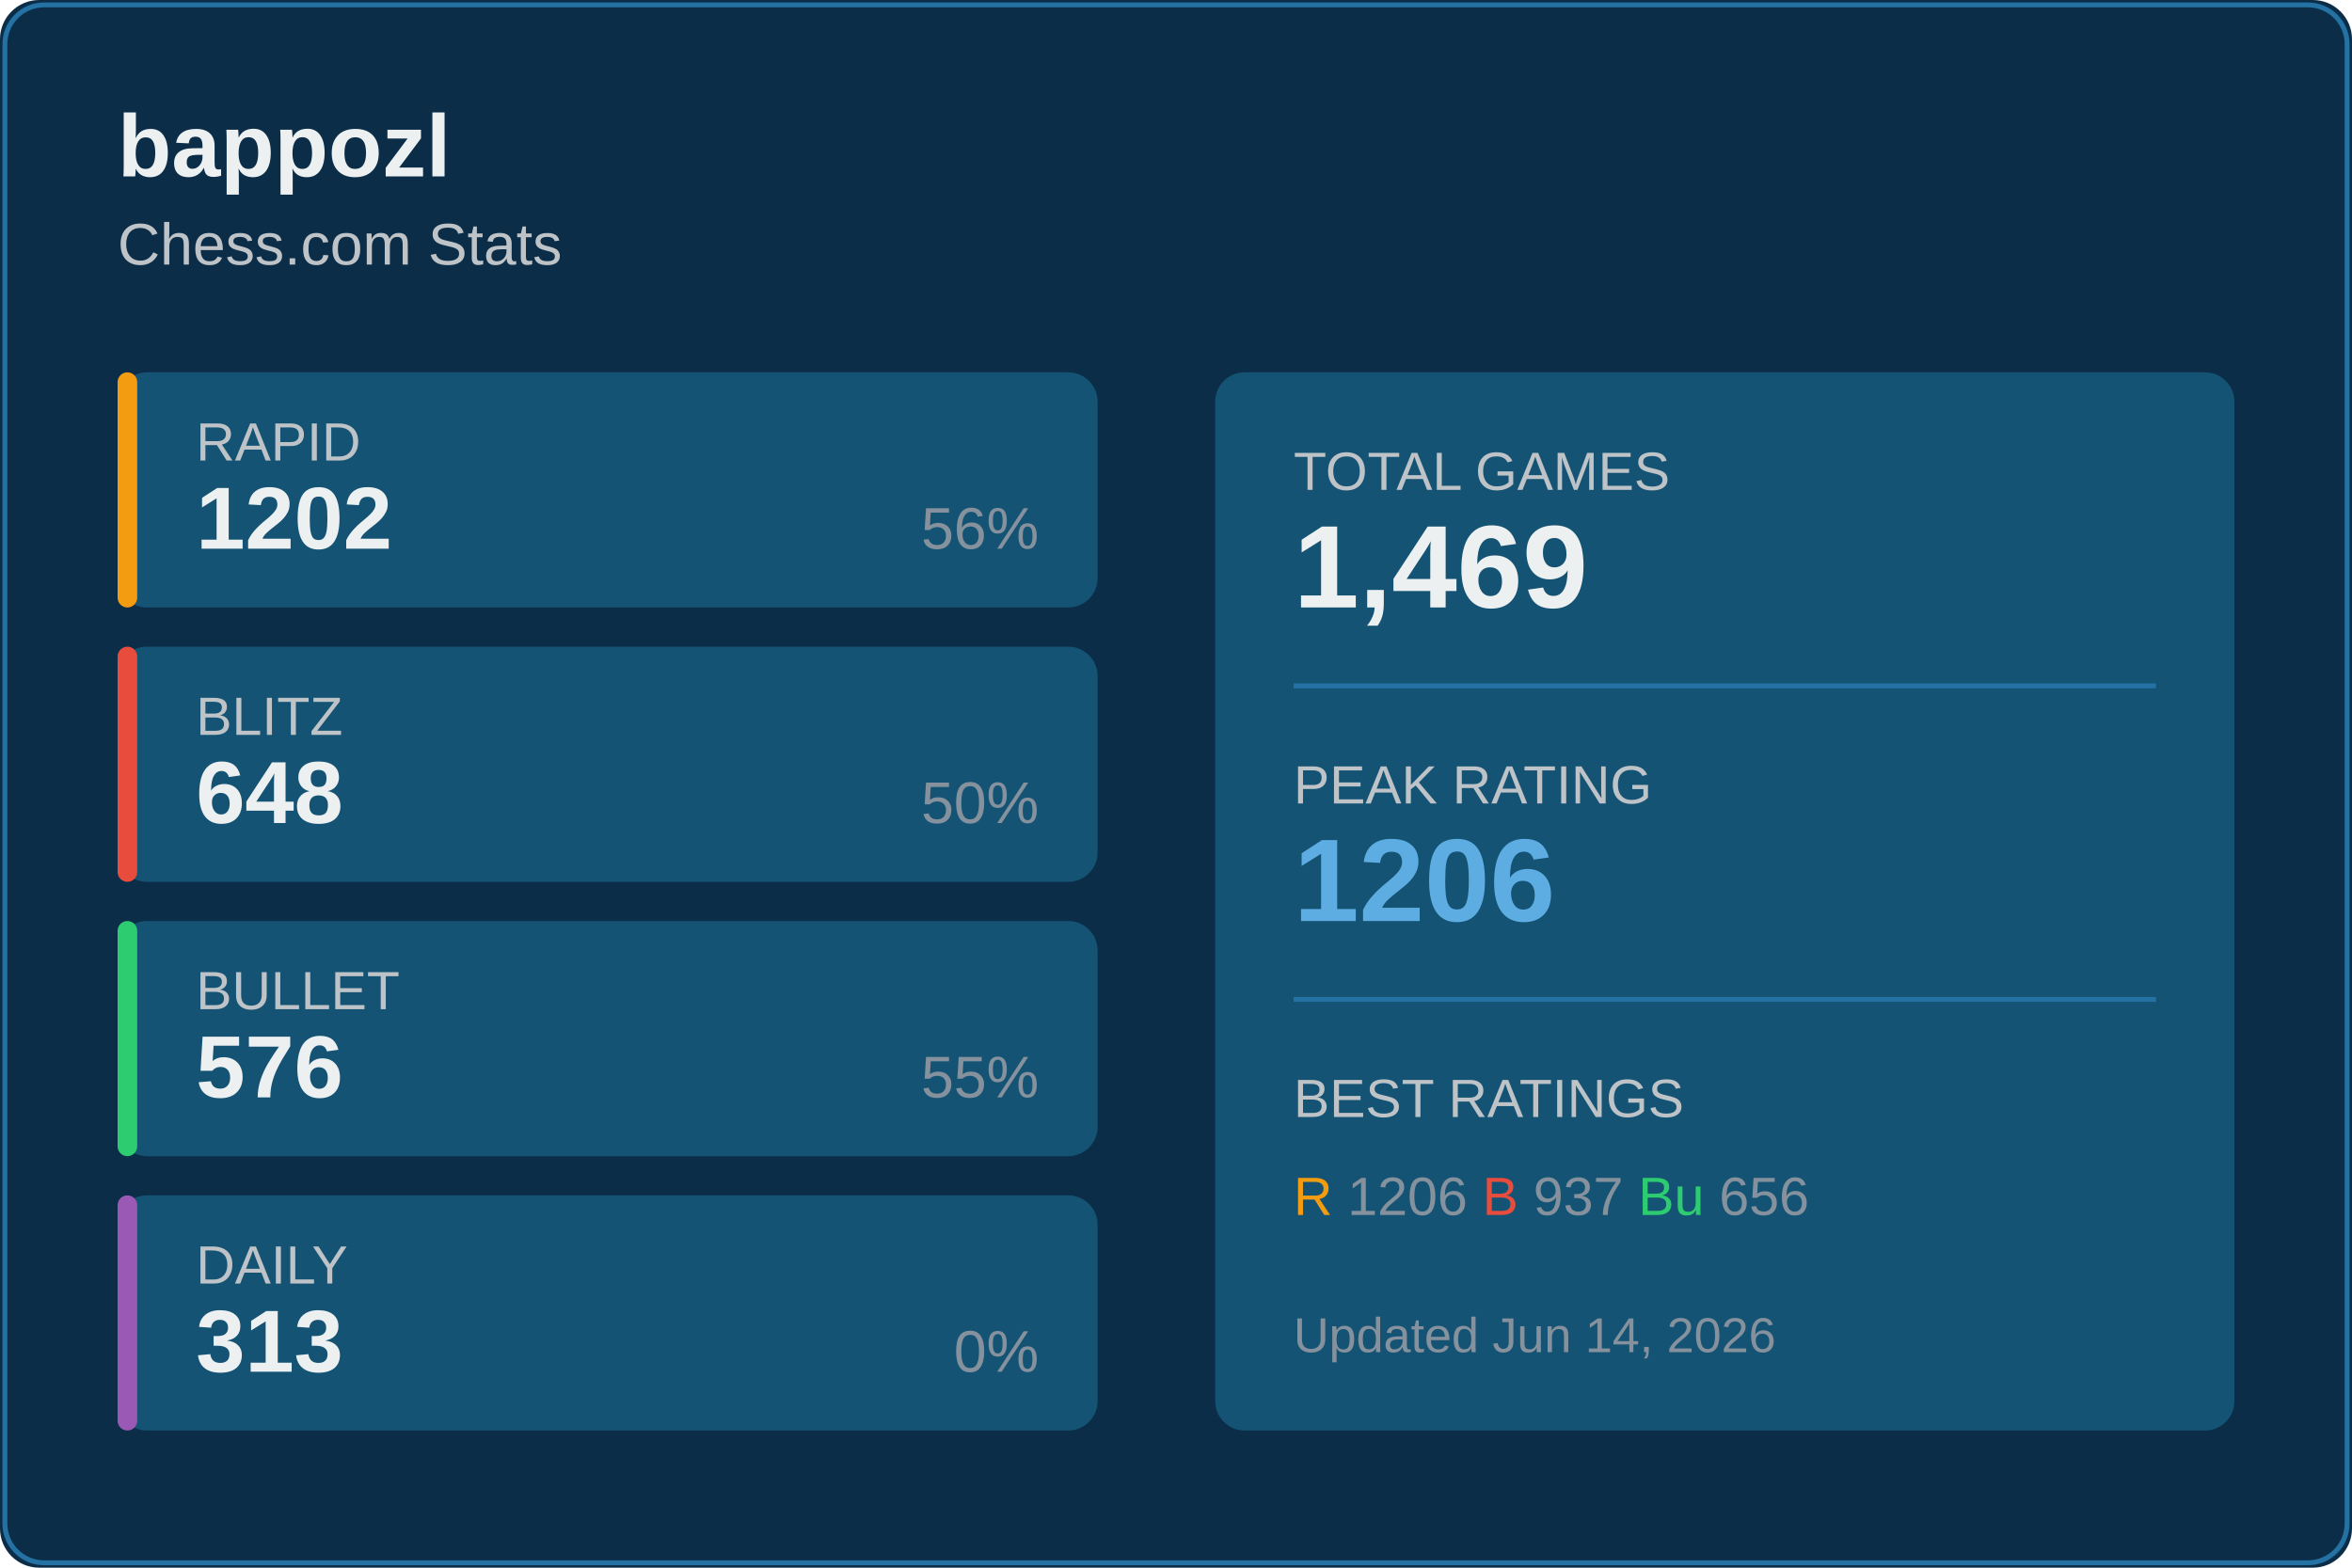
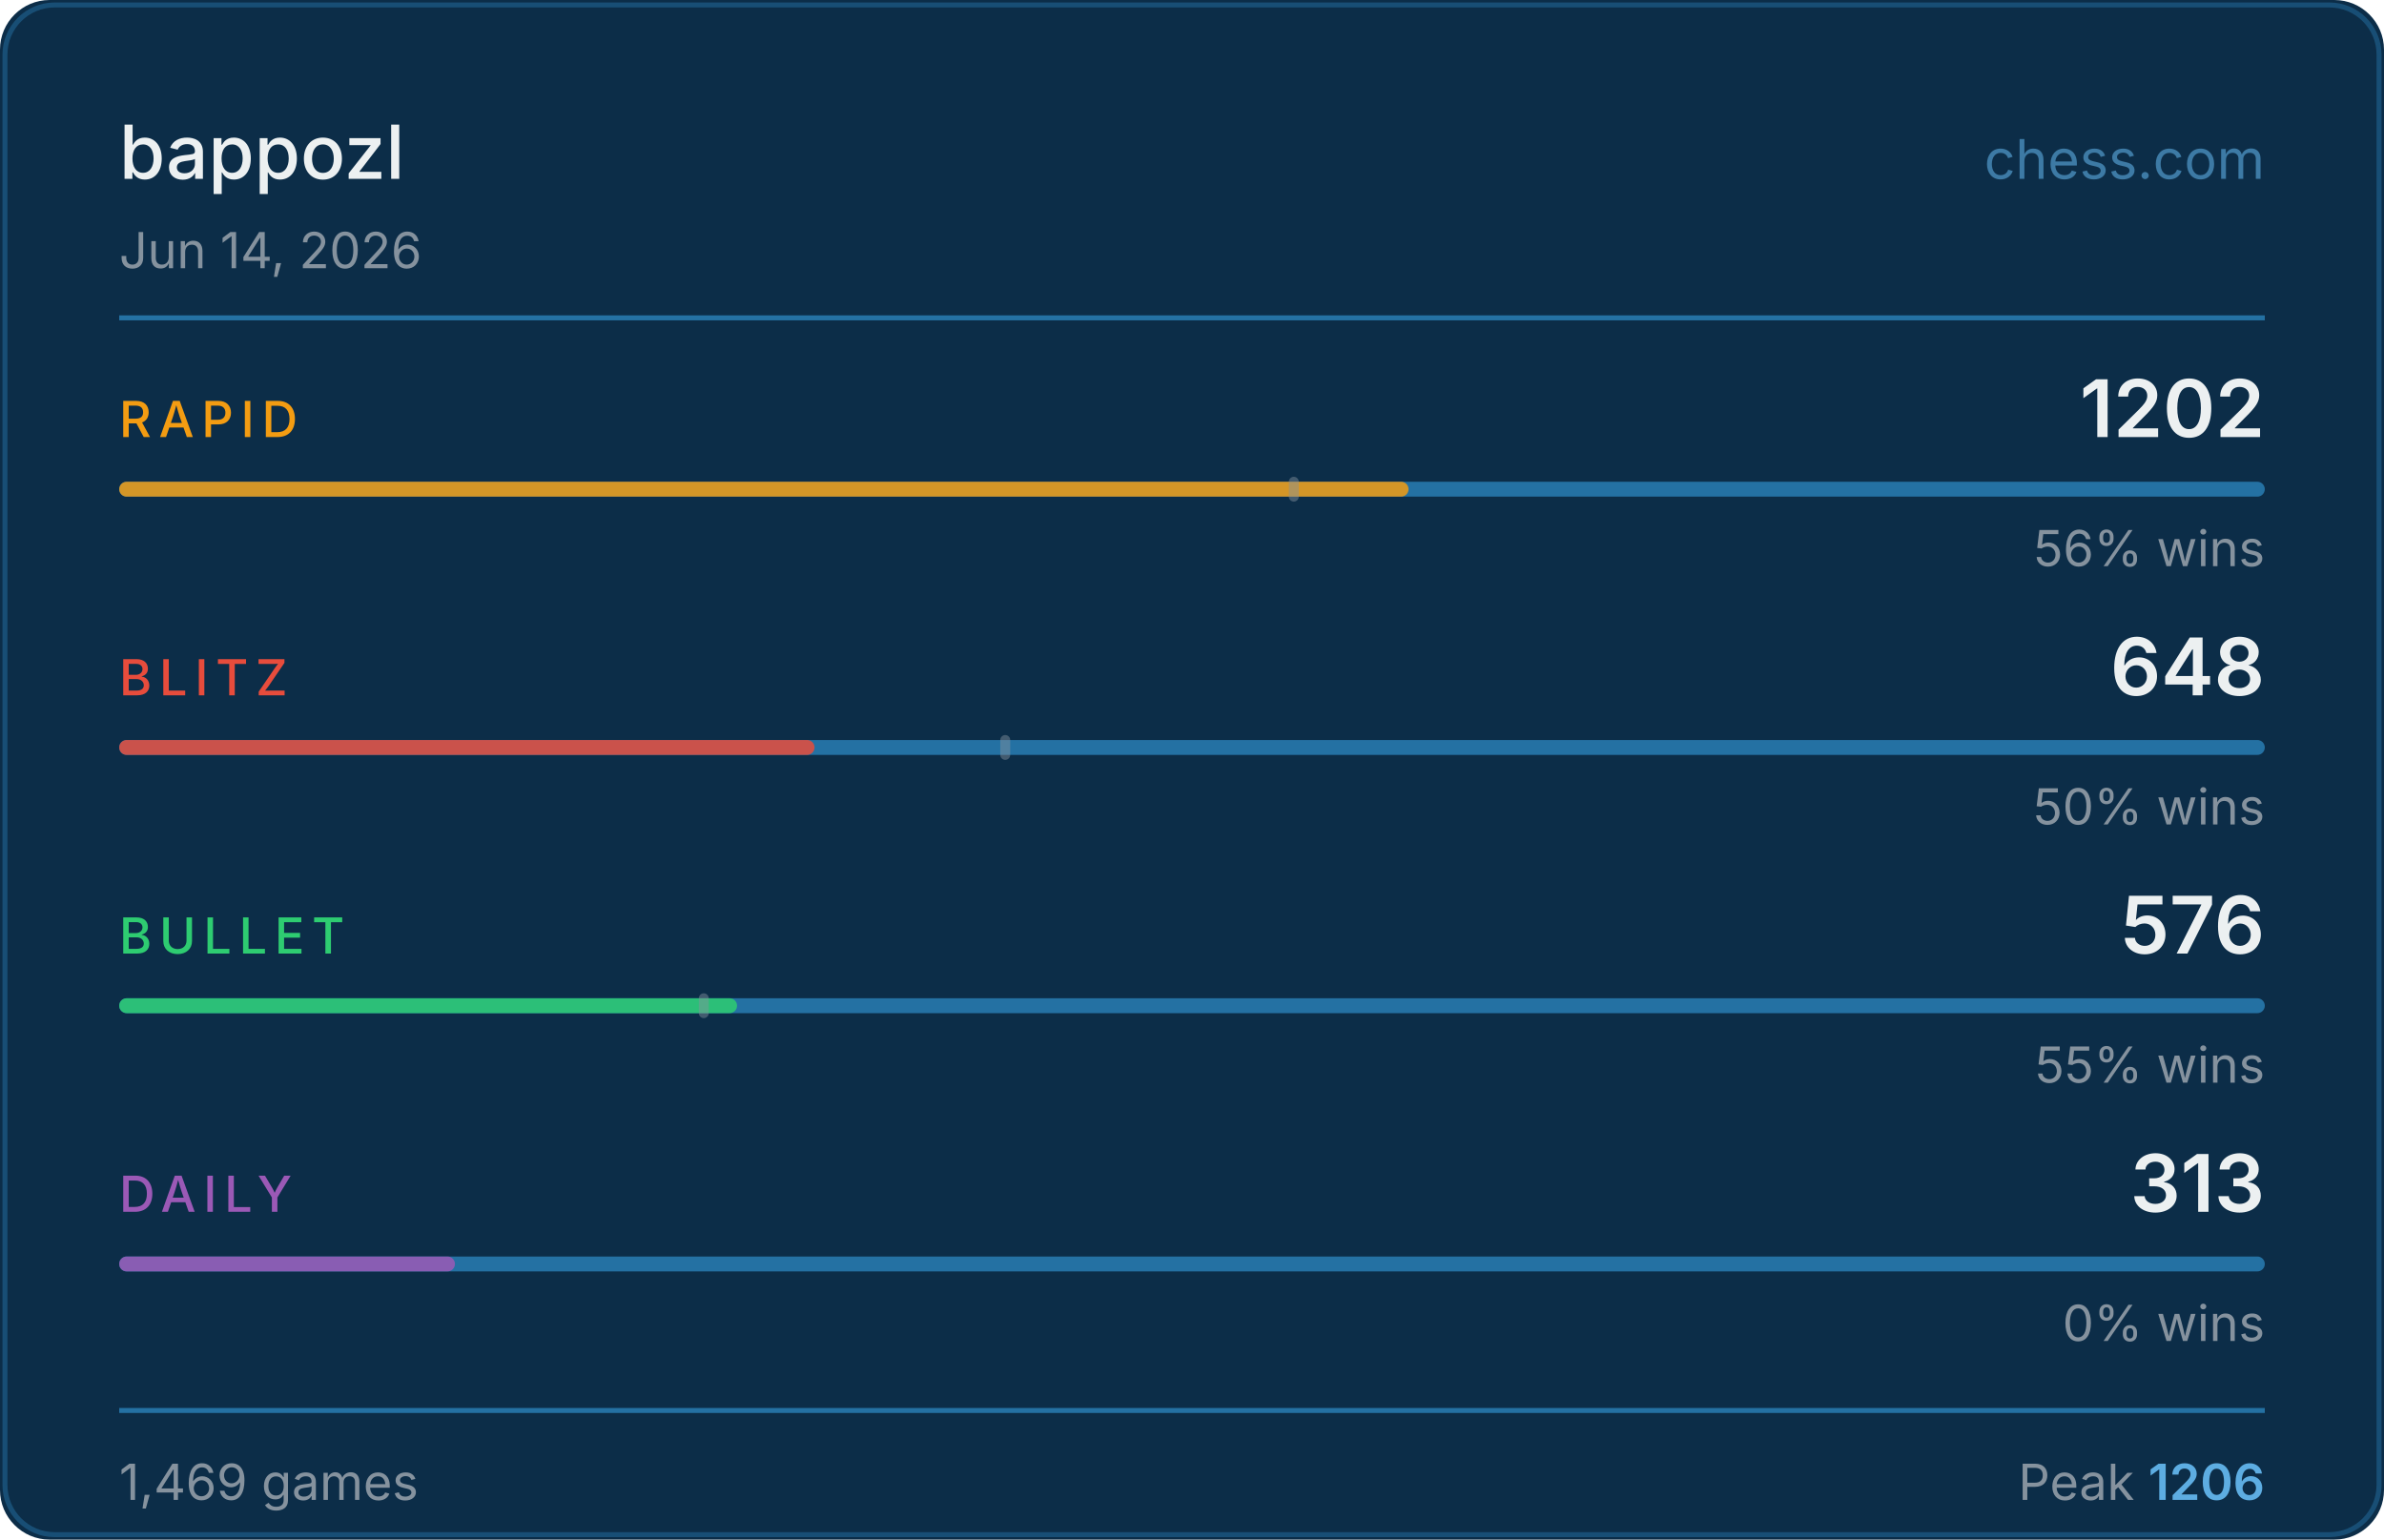
- <svg xmlns="http://www.w3.org/2000/svg" width="480" height="320">
-   <rect width="480" height="320" fill="#0c2d48" rx="8" />
-   <rect x="1" y="1" width="478" height="318" fill="none" stroke="#2471a3" rx="8" />
-   <text x="24" y="36" fill="#ecf0f1" font-size="18" font-weight="600" font-family="Segoe UI, Arial, sans-serif">
-     bappozl
+ <svg xmlns="http://www.w3.org/2000/svg" width="480" height="310" viewBox="0 0 480 310">
+   <rect width="480" height="310" fill="#0c2d48" rx="10" />
+   <rect x="1" y="1" width="478" height="308" fill="none" stroke="#2471a3" rx="10" stroke-opacity="0.5" />
+   <text x="24" y="36" fill="#ecf0f1" font-size="15" font-weight="500" font-family="-apple-system,BlinkMacSystemFont,'Segoe UI',sans-serif">bappozl</text>
+   <text x="456" y="36" fill="#5dade2" font-size="11" font-family="-apple-system,BlinkMacSystemFont,'Segoe UI',sans-serif" text-anchor="end" opacity="0.6">chess.com</text>
+   <text x="24" y="54" fill="#85929e" font-size="10" font-family="-apple-system,BlinkMacSystemFont,'Segoe UI',sans-serif">Jun 14, 2026</text>
+   <line x1="24" y1="64" x2="456" y2="64" stroke="#2471a3" stroke-width="1" />
+   <text x="24" y="88" fill="#f39c12" font-size="10" font-weight="500" font-family="-apple-system,BlinkMacSystemFont,'Segoe UI',sans-serif" letter-spacing="1.5">RAPID</text>
+   <text x="456" y="88" fill="#ecf0f1" font-size="16" font-weight="600" font-family="-apple-system,BlinkMacSystemFont,'Segoe UI',sans-serif" text-anchor="end">1202</text>
+   <rect x="24" y="97" width="432" height="3" rx="1.5" fill="#2471a3" />
+   <rect x="24" y="97" width="259.6" height="3" rx="1.5" fill="#f39c12" opacity="0.85" />
+   <rect x="259.5" y="96" width="2" height="5" rx="1" fill="#85929e" opacity="0.45" />
+   <text x="456" y="114" fill="#85929e" font-size="10" font-family="-apple-system,BlinkMacSystemFont,'Segoe UI',sans-serif" text-anchor="end">56% wins</text>
+   <text x="24" y="140" fill="#e74c3c" font-size="10" font-weight="500" font-family="-apple-system,BlinkMacSystemFont,'Segoe UI',sans-serif" letter-spacing="1.5">BLITZ</text>
+   <text x="456" y="140" fill="#ecf0f1" font-size="16" font-weight="600" font-family="-apple-system,BlinkMacSystemFont,'Segoe UI',sans-serif" text-anchor="end">648</text>
+   <rect x="24" y="149" width="432" height="3" rx="1.5" fill="#2471a3" />
+   <rect x="24" y="149" width="140.0" height="3" rx="1.5" fill="#e74c3c" opacity="0.85" />
+   <rect x="201.4" y="148" width="2" height="5" rx="1" fill="#85929e" opacity="0.45" />
+   <text x="456" y="166" fill="#85929e" font-size="10" font-family="-apple-system,BlinkMacSystemFont,'Segoe UI',sans-serif" text-anchor="end">50% wins</text>
+   <text x="24" y="192" fill="#2ecc71" font-size="10" font-weight="500" font-family="-apple-system,BlinkMacSystemFont,'Segoe UI',sans-serif" letter-spacing="1.5">BULLET</text>
+   <text x="456" y="192" fill="#ecf0f1" font-size="16" font-weight="600" font-family="-apple-system,BlinkMacSystemFont,'Segoe UI',sans-serif" text-anchor="end">576</text>
+   <rect x="24" y="201" width="432" height="3" rx="1.5" fill="#2471a3" />
+   <rect x="24" y="201" width="124.4" height="3" rx="1.5" fill="#2ecc71" opacity="0.85" />
+   <rect x="140.7" y="200" width="2" height="5" rx="1" fill="#85929e" opacity="0.45" />
+   <text x="456" y="218" fill="#85929e" font-size="10" font-family="-apple-system,BlinkMacSystemFont,'Segoe UI',sans-serif" text-anchor="end">55% wins</text>
+   <text x="24" y="244" fill="#9b59b6" font-size="10" font-weight="500" font-family="-apple-system,BlinkMacSystemFont,'Segoe UI',sans-serif" letter-spacing="1.5">DAILY</text>
+   <text x="456" y="244" fill="#ecf0f1" font-size="16" font-weight="600" font-family="-apple-system,BlinkMacSystemFont,'Segoe UI',sans-serif" text-anchor="end">313</text>
+   <rect x="24" y="253" width="432" height="3" rx="1.5" fill="#2471a3" />
+   <rect x="24" y="253" width="67.6" height="3" rx="1.5" fill="#9b59b6" opacity="0.85" />
+   <text x="456" y="270" fill="#85929e" font-size="10" font-family="-apple-system,BlinkMacSystemFont,'Segoe UI',sans-serif" text-anchor="end">0% wins</text>
+   <line x1="24" y1="284" x2="456" y2="284" stroke="#2471a3" stroke-width="1" />
+   <text x="24" y="302" fill="#85929e" font-size="10" font-family="-apple-system,BlinkMacSystemFont,'Segoe UI',sans-serif">1,469 games</text>
+   <text x="456" y="302" fill="#85929e" font-size="10" font-family="-apple-system,BlinkMacSystemFont,'Segoe UI',sans-serif" text-anchor="end">Peak <tspan fill="#5dade2" font-weight="600">1206</tspan>
  </text>
-   <text x="24" y="54" fill="#bdc3c7" font-size="12" font-family="Segoe UI, Arial, sans-serif">
-     Chess.com Stats
-   </text>
-   <g transform="translate(24, 76)">
-     <rect width="200" height="48" fill="#145374" rx="6" />
-     <rect width="4" height="48" fill="#f39c12" rx="2" />
-     <text x="16" y="18" fill="#bdc3c7" font-size="11" font-family="Segoe UI, Arial, sans-serif">RAPID</text>
-     <text x="16" y="36" fill="#ecf0f1" font-size="18" font-weight="600" font-family="Segoe UI, Arial, sans-serif">1202</text>
-     <text x="188" y="36" fill="#85929e" font-size="12" font-family="Segoe UI, Arial, sans-serif" text-anchor="end">56%</text>
-   </g>
-   <g transform="translate(24, 132)">
-     <rect width="200" height="48" fill="#145374" rx="6" />
-     <rect width="4" height="48" fill="#e74c3c" rx="2" />
-     <text x="16" y="18" fill="#bdc3c7" font-size="11" font-family="Segoe UI, Arial, sans-serif">BLITZ</text>
-     <text x="16" y="36" fill="#ecf0f1" font-size="18" font-weight="600" font-family="Segoe UI, Arial, sans-serif">648</text>
-     <text x="188" y="36" fill="#85929e" font-size="12" font-family="Segoe UI, Arial, sans-serif" text-anchor="end">50%</text>
-   </g>
-   <g transform="translate(24, 188)">
-     <rect width="200" height="48" fill="#145374" rx="6" />
-     <rect width="4" height="48" fill="#2ecc71" rx="2" />
-     <text x="16" y="18" fill="#bdc3c7" font-size="11" font-family="Segoe UI, Arial, sans-serif">BULLET</text>
-     <text x="16" y="36" fill="#ecf0f1" font-size="18" font-weight="600" font-family="Segoe UI, Arial, sans-serif">576</text>
-     <text x="188" y="36" fill="#85929e" font-size="12" font-family="Segoe UI, Arial, sans-serif" text-anchor="end">55%</text>
-   </g>
-   <g transform="translate(24, 244)">
-     <rect width="200" height="48" fill="#145374" rx="6" />
-     <rect width="4" height="48" fill="#9b59b6" rx="2" />
-     <text x="16" y="18" fill="#bdc3c7" font-size="11" font-family="Segoe UI, Arial, sans-serif">DAILY</text>
-     <text x="16" y="36" fill="#ecf0f1" font-size="18" font-weight="600" font-family="Segoe UI, Arial, sans-serif">313</text>
-     <text x="188" y="36" fill="#85929e" font-size="12" font-family="Segoe UI, Arial, sans-serif" text-anchor="end">0%</text>
-   </g>
-   <g transform="translate(248, 76)">
-     <rect width="208" height="216" fill="#145374" rx="6" />
-     <text x="16" y="24" fill="#bdc3c7" font-size="11" font-family="Segoe UI, Arial, sans-serif">TOTAL GAMES</text>
-     <text x="16" y="48" fill="#ecf0f1" font-size="24" font-weight="600" font-family="Segoe UI, Arial, sans-serif">1,469</text>
-     <line x1="16" y1="64" x2="192" y2="64" stroke="#2471a3" />
-     <text x="16" y="88" fill="#bdc3c7" font-size="11" font-family="Segoe UI, Arial, sans-serif">PEAK RATING</text>
-     <text x="16" y="112" fill="#5dade2" font-size="24" font-weight="600" font-family="Segoe UI, Arial, sans-serif">1206</text>
-     <line x1="16" y1="128" x2="192" y2="128" stroke="#2471a3" />
-     <text x="16" y="152" fill="#bdc3c7" font-size="11" font-family="Segoe UI, Arial, sans-serif">BEST RATINGS</text>
-     <text x="16" y="172" fill="#85929e" font-size="11" font-family="Segoe UI, Arial, sans-serif">
-       <tspan fill="#f39c12">R</tspan> 1206
-       <tspan fill="#e74c3c">B</tspan> 937
-       <tspan fill="#2ecc71">Bu</tspan> 656
-     </text>
-     <text x="16" y="200" fill="#85929e" font-size="10" font-family="Segoe UI, Arial, sans-serif">
-       Updated Jun 14, 2026
-     </text>
-   </g>
</svg>
